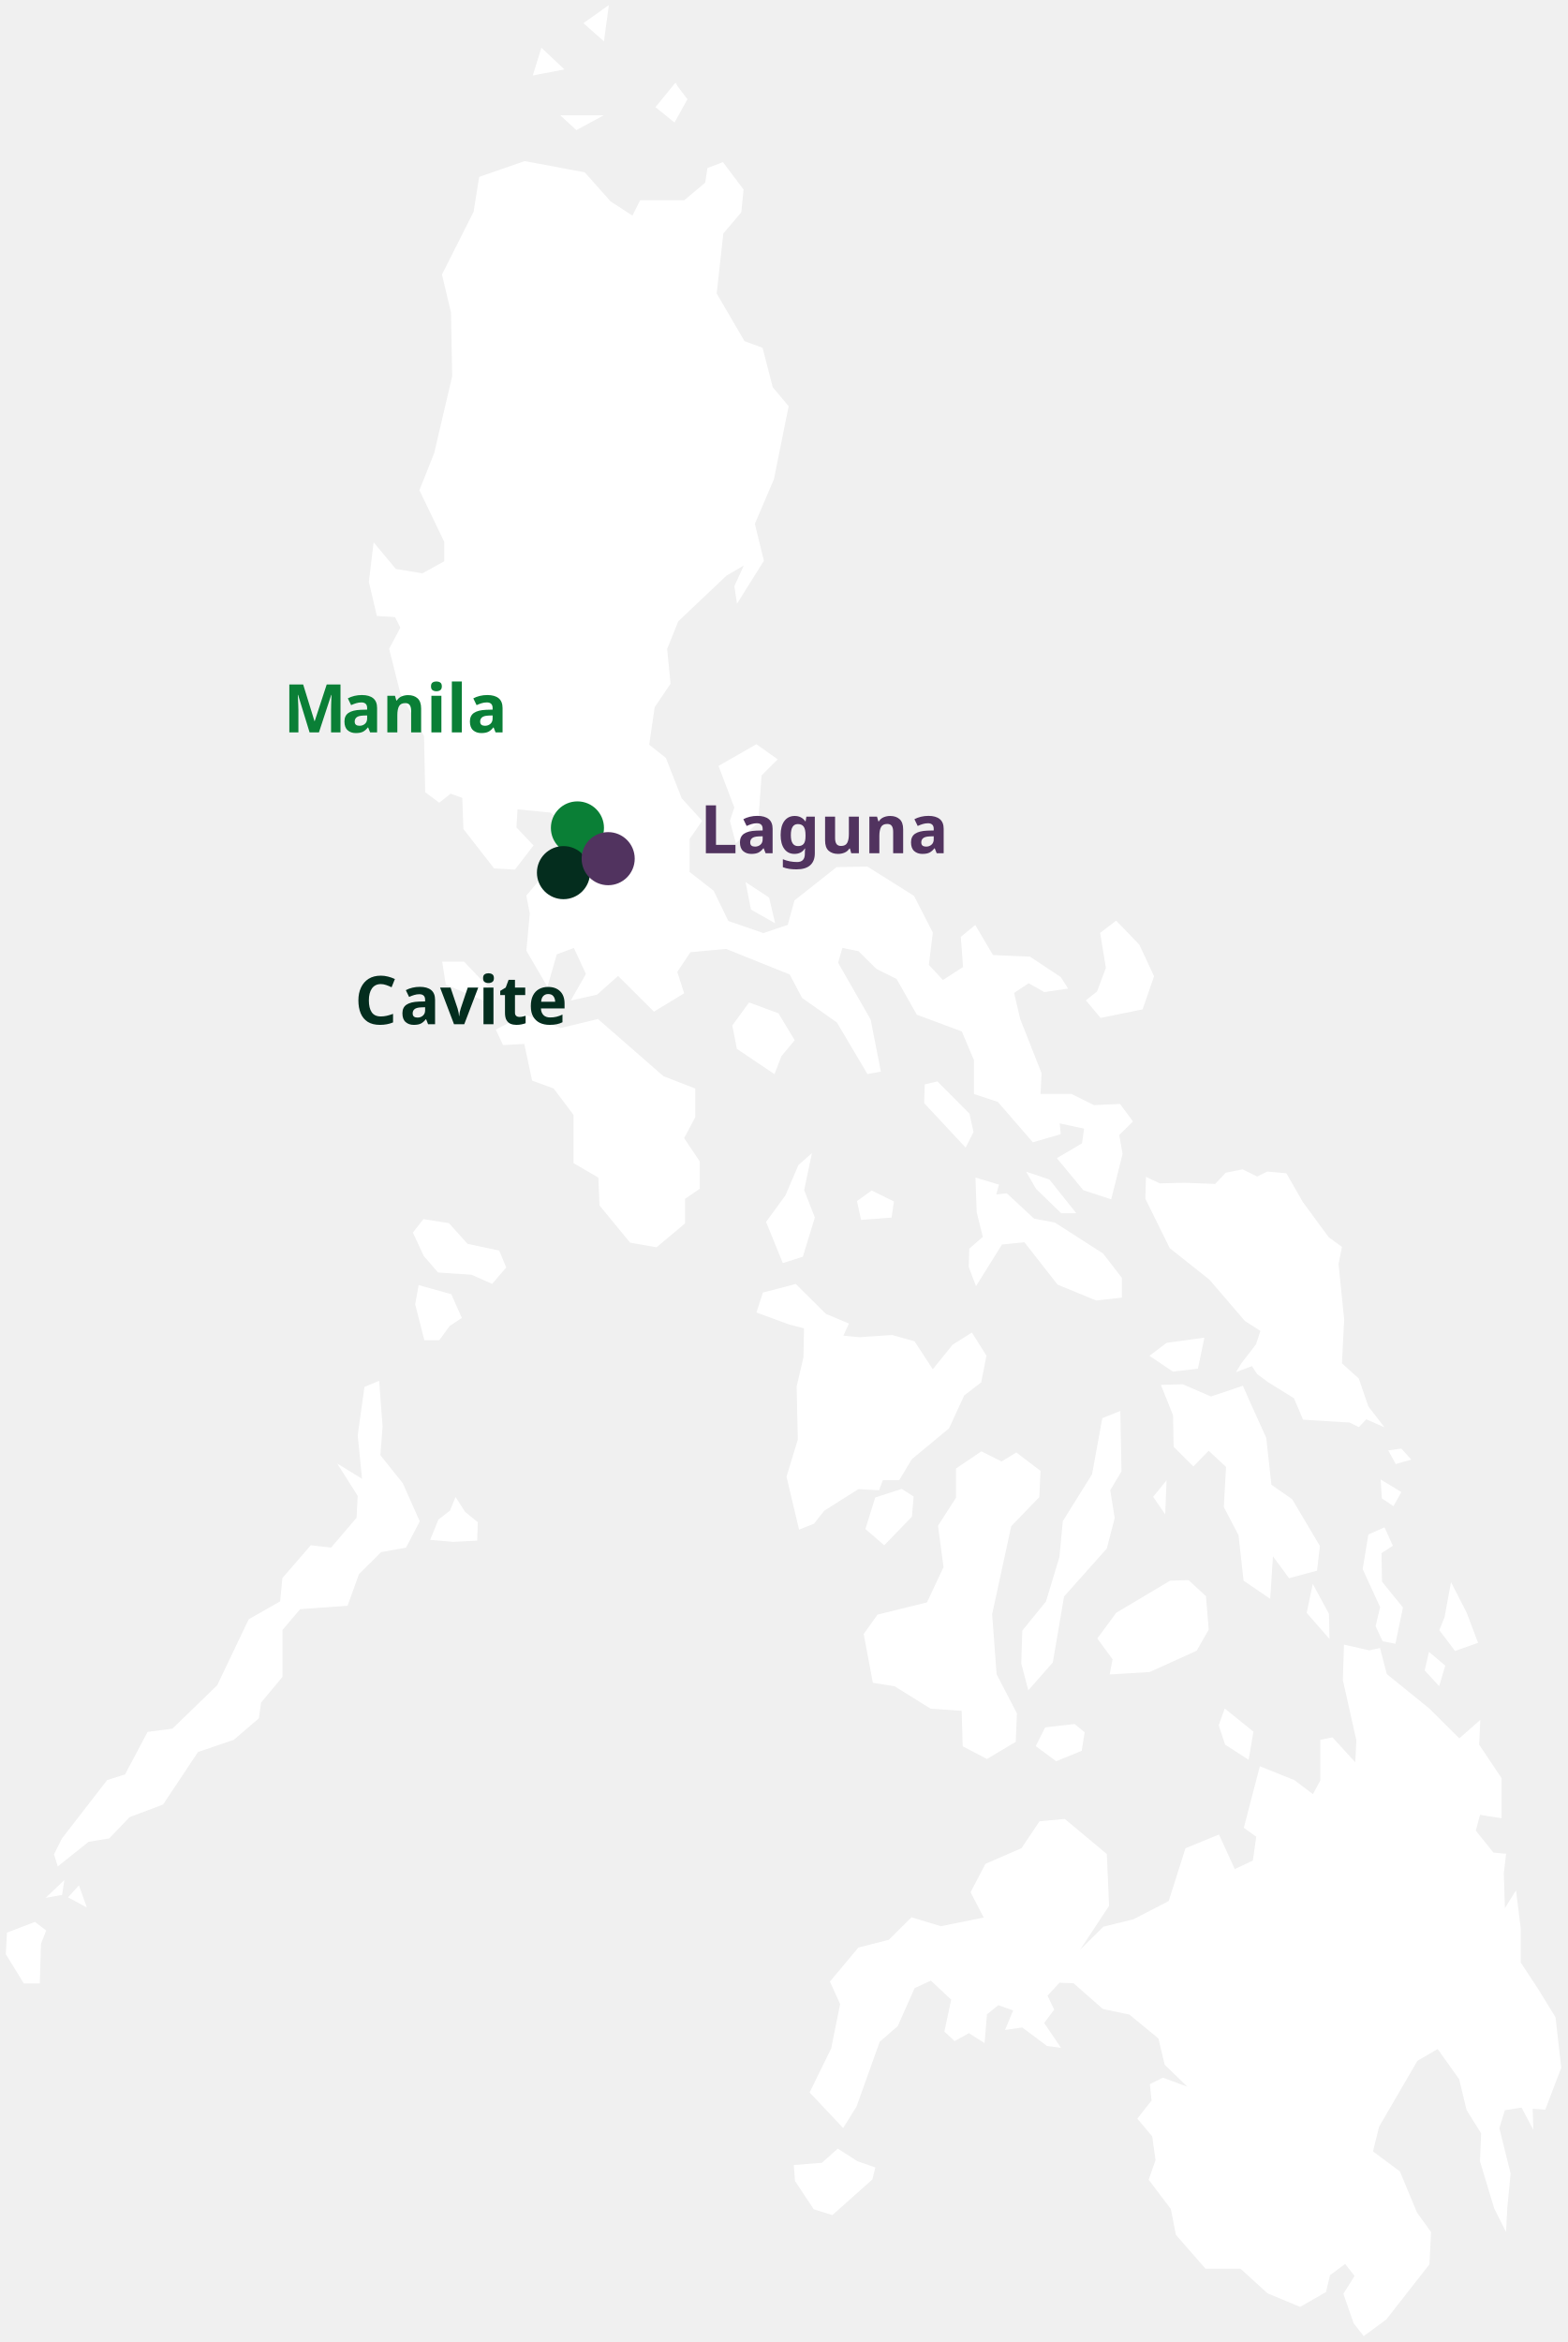
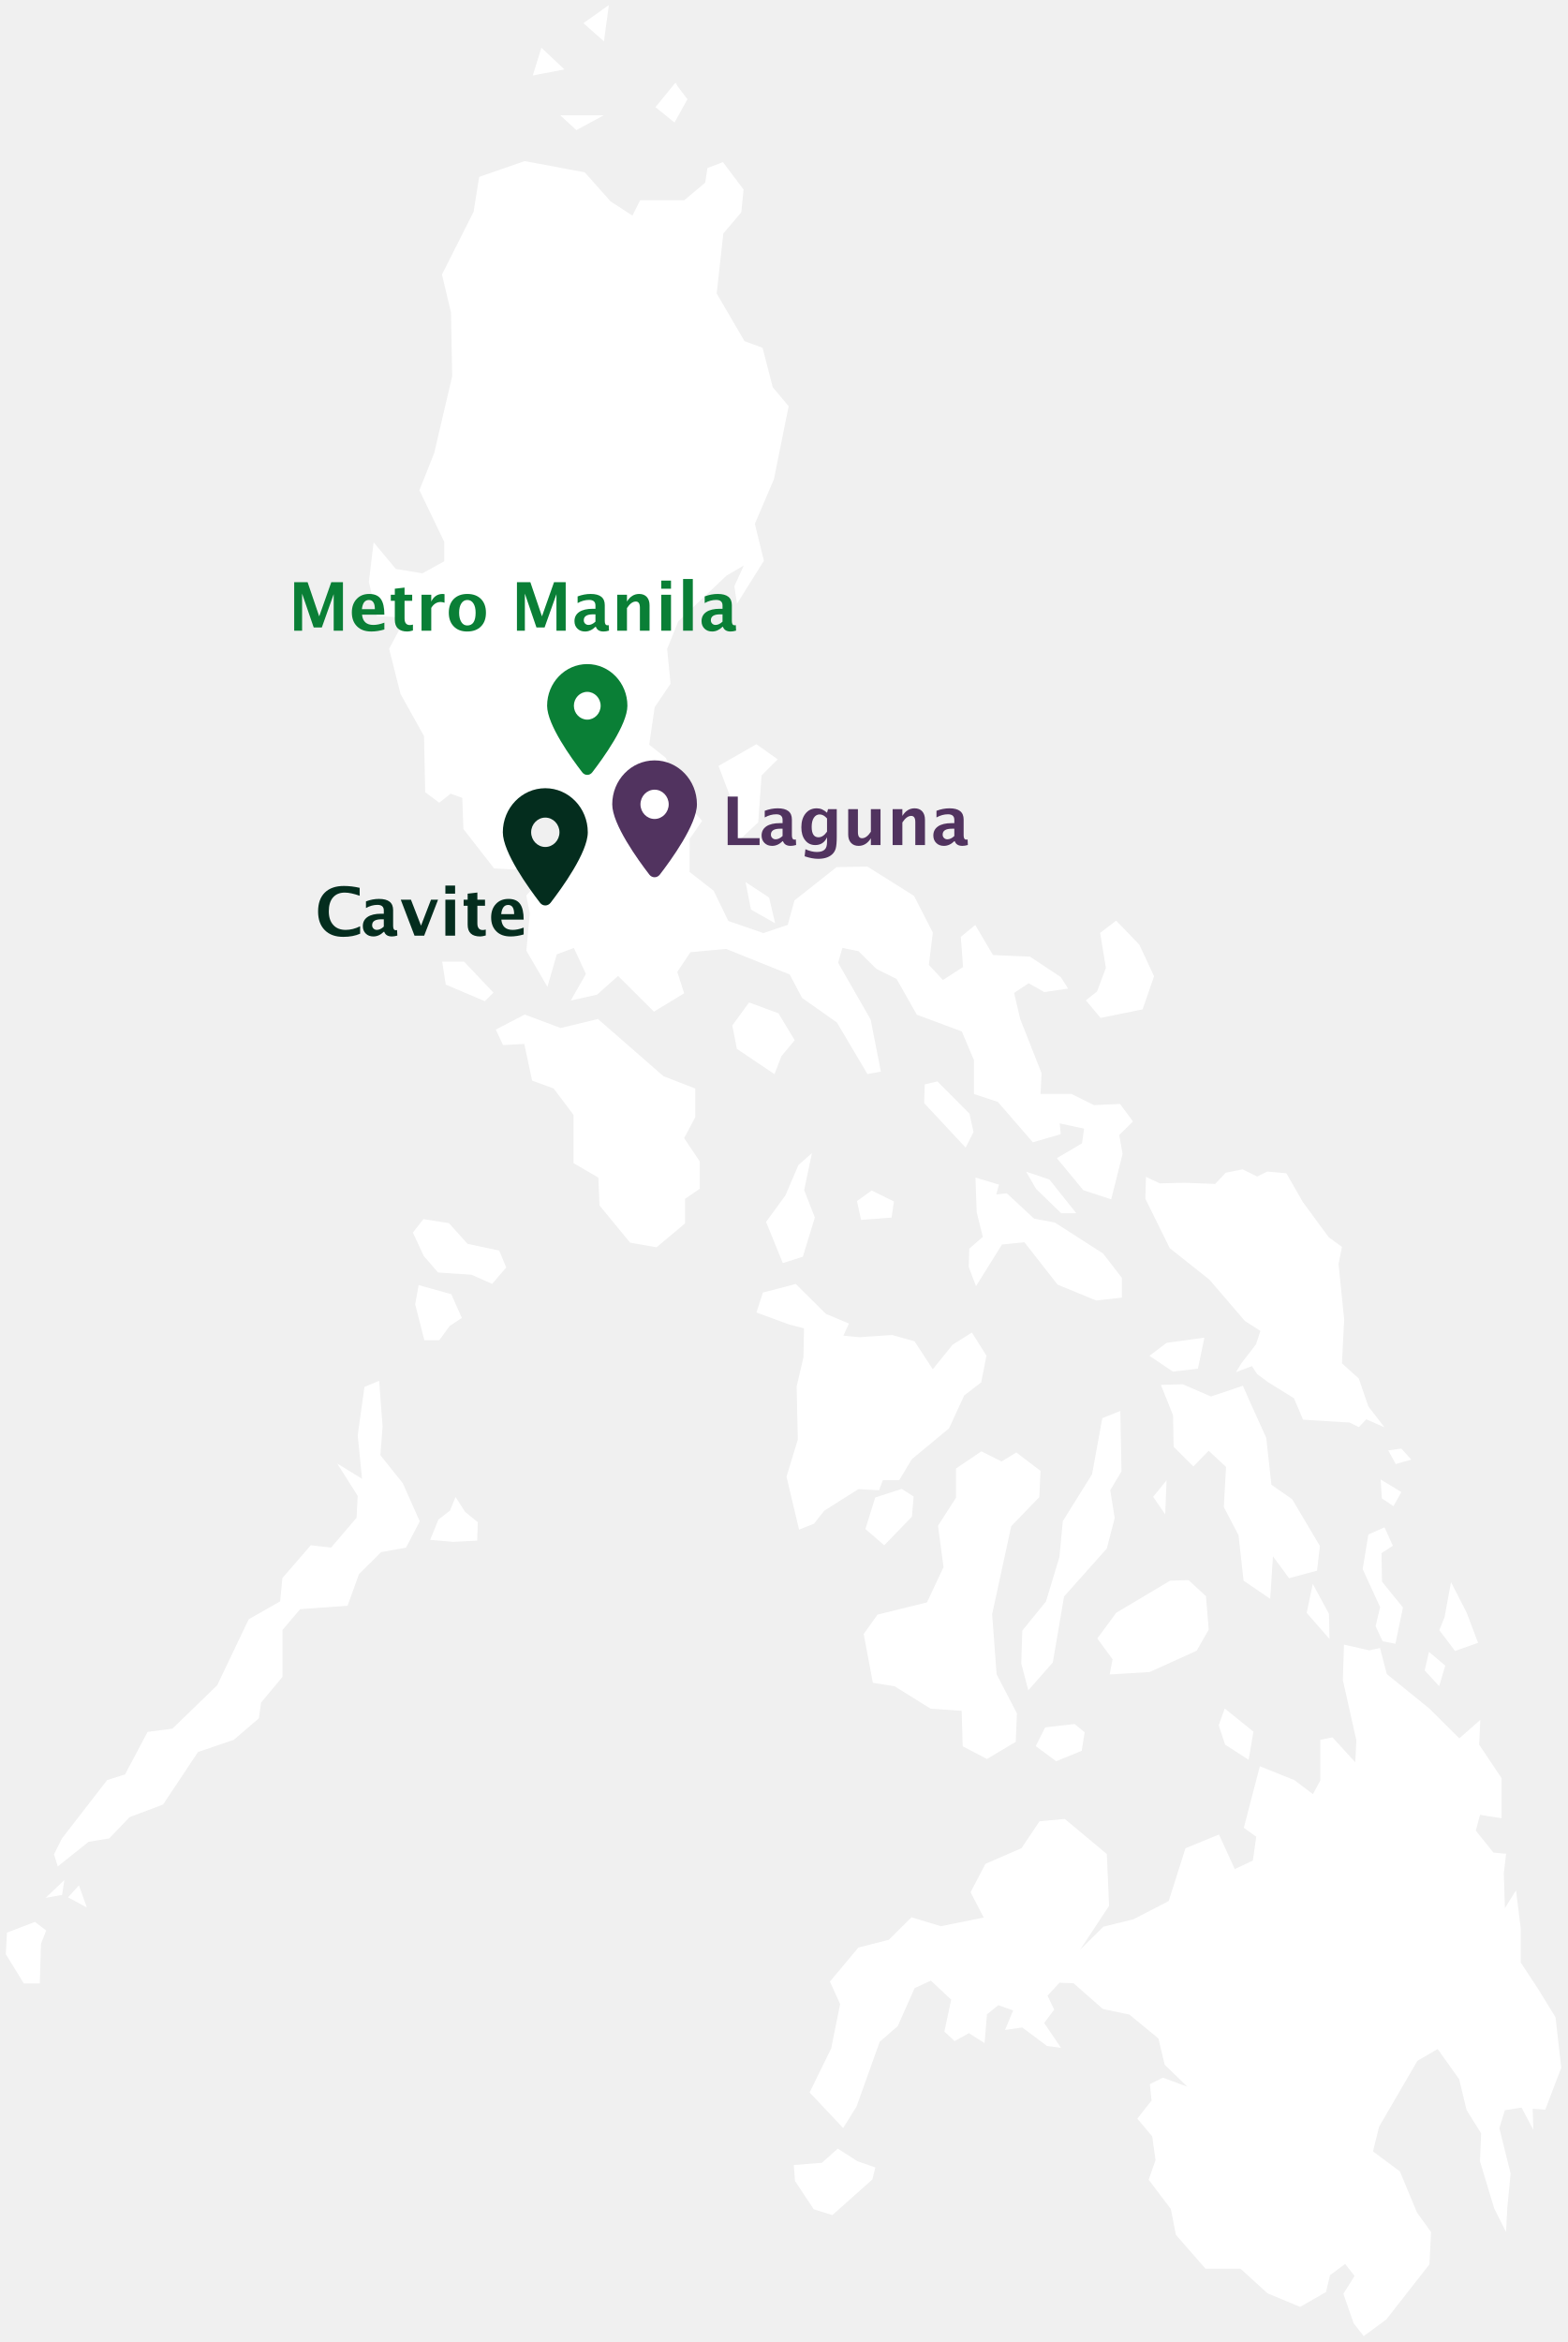
<svg xmlns="http://www.w3.org/2000/svg" width="100%" height="100%" viewBox="0 0 4674 6984" version="1.1" xml:space="preserve" style="fill-rule:evenodd;clip-rule:evenodd;stroke-miterlimit:10;">
  <g transform="matrix(15.3533,0,0,-15.2442,104.061,1249.58)">
    <path d="M0,-294.135L-5.3,-296.174L-5.526,-300.268L-2.074,-305.911L0.831,-305.911L1.057,-298.249L2.038,-295.72L0,-294.135ZM8.507,-287.078L6.639,-289.153L9.865,-290.908L8.507,-287.078ZM5.546,-286.152L2.471,-289.097L5.169,-288.607L5.546,-286.152ZM4.508,-282.925L10.375,-278.209L14.373,-277.548L18.316,-273.397L24.825,-270.924L31.596,-260.659L38.577,-258.261L43.387,-254.11L43.821,-251.034L47.97,-246.016L47.97,-236.843L51.461,-232.692L60.646,-232.031L62.834,-225.917L67.192,-221.54L72.002,-220.671L74.625,-215.633L71.343,-208.217L66.985,-202.744L67.418,-197.065L66.759,-188.327L64.136,-189.421L62.834,-198.82L63.704,-207.556L59.118,-204.708L62.834,-210.613L62.608,-214.992L57.59,-220.899L53.647,-220.445L48.196,-226.785L47.764,-231.37L41.633,-234.881L35.521,-247.77L26.786,-256.3L21.976,-256.941L17.599,-265.244L14.111,-266.357L5.376,-277.718L3.848,-280.775L4.508,-282.925ZM78.492,-215.369L80.737,-213.614L81.736,-211.142L83.491,-213.879L85.906,-215.859L85.792,-219.293L81.247,-219.521L76.964,-219.142L78.492,-215.369ZM74.644,-169.57L80.793,-171.305L82.775,-175.798L80.472,-177.344L78.492,-180.08L75.757,-180.08L74.003,-173.174L74.644,-169.57ZM78.379,-166.834L75.643,-163.645L73.569,-159.172L75.531,-156.644L80.36,-157.417L83.982,-161.456L90.111,-162.776L91.413,-165.947L88.792,-169.023L84.85,-167.268L78.379,-166.834ZM147.552,-341.671L147.778,-344.633L151.381,-350.106L154.891,-351.199L162.567,-344.312L163.114,-342.104L159.72,-340.915L155.984,-338.5L152.928,-341.236L147.552,-341.671ZM156.985,-334.104L150.645,-327.329L154.796,-318.8L156.55,-310.061L154.587,-305.683L160.04,-299.117L165.944,-297.607L170.321,-293.229L175.998,-294.966L184.507,-293.229L181.903,-288.191L184.733,-282.736L191.731,-279.679L195.219,-274.435L200.031,-273.981L208.104,-280.775L208.538,-290.813L202.256,-300.4L207.632,-295.041L213.423,-293.606L220.346,-290.002L223.611,-279.679L229.949,-277.057L233.024,-283.832L236.721,-282.077L237.381,-277.264L234.984,-275.528L238.04,-263.716L244.587,-266.357L248.303,-269.188L249.831,-266.357L249.831,-258.47L252.019,-258.035L256.603,-263.074L256.829,-258.47L254.208,-246.675L254.415,-239.902L259.224,-240.995L261.206,-240.561L262.506,-245.581L270.807,-252.356L276.692,-258.261L280.635,-254.771L280.428,-259.357L284.786,-265.905L284.786,-273.565L280.635,-272.906L279.768,-276.17L283.258,-280.549L285.653,-280.775L285.219,-284.473L285.445,-291.7L287.633,-288.191L288.5,-295.192L288.5,-301.967L291.784,-306.985L295.273,-312.686L296.368,-322.515L293.312,-330.593L290.822,-330.403L290.934,-334.121L288.86,-330.177L285.445,-330.724L284.351,-334.347L286.54,-343.217L285.898,-349.897L285.673,-354.162L283.596,-349.992L280.843,-340.801L281.069,-335.329L278.22,-330.724L276.787,-324.705L272.524,-318.686L268.467,-321.082L260.998,-334.009L259.79,-338.935L265.054,-342.879L268.356,-350.878L271.091,-354.71L270.77,-360.936L262.431,-371.674L258.15,-374.845L256.283,-372.447L254.32,-366.749L256.509,-363.24L254.546,-360.73L251.473,-363.031L250.698,-366.314L245.775,-369.164L239.512,-366.542L234.25,-361.711L227.459,-361.711L221.762,-355.143L220.781,-350.106L216.498,-344.407L217.82,-340.595L217.159,-335.876L214.31,-332.481L217.045,-328.969L216.724,-325.8L219.139,-324.593L224.403,-326.573L219.574,-321.856L218.366,-316.722L212.67,-312.005L207.52,-310.912L201.822,-305.872L198.975,-305.76L196.56,-308.402L197.862,-311.138L195.9,-313.76L199.069,-318.459L196.655,-318.139L191.843,-314.515L188.656,-314.968L190.203,-311.232L187.128,-310.137L184.827,-312.005L184.373,-317.478L181.432,-315.609L178.677,-317.157L176.809,-315.402L178.13,-309.155L174.074,-305.325L170.792,-306.854L167.51,-314.307L164,-317.364L159.492,-330.065L156.985,-334.104ZM275.145,-227.917L273.938,-234.485L272.958,-236.901L275.92,-240.845L280.183,-239.316L277.995,-233.504L275.145,-227.917ZM270.882,-241.391L270.109,-244.769L272.731,-247.619L273.826,-243.902L270.882,-241.391ZM264.187,-239.428L265.62,-232.522L261.564,-227.484L261.452,-221.786L263.638,-220.369L262.11,-216.972L259.149,-218.294L258.056,-224.955L261.452,-232.41L260.565,-236.126L261.885,-238.976L264.187,-239.428ZM265.28,-209.952L261.564,-207.67L261.772,-211.067L263.866,-212.482L265.28,-209.952ZM264.413,-204.273L267.148,-203.5L265.394,-201.537L263.092,-201.858L264.413,-204.273ZM234.588,-189.27L228.457,-191.347L222.969,-188.949L218.913,-189.063L221.214,-194.857L221.328,-200.99L225.044,-204.708L228.005,-201.651L231.515,-204.934L231.08,-212.802L233.93,-218.294L234.909,-227.164L239.852,-230.561L240.399,-222.124L243.681,-226.617L248.944,-225.181L249.491,-220.483L244.134,-211.388L240.078,-208.538L239.079,-199.347L235.684,-191.78L234.588,-189.27ZM239.738,-188.383L244.681,-191.46L246.435,-195.63L255.415,-196.178L257.169,-197.046L258.602,-195.517L261.772,-196.932L258.923,-193.214L257.055,-187.742L253.773,-184.779L254.208,-176.136L253.113,-165.305L253.773,-162.003L251.245,-160.154L246.209,-153.247L243.022,-147.661L239.417,-147.34L237.437,-148.322L234.588,-146.907L231.401,-147.549L229.327,-149.756L223.308,-149.529L218.478,-149.643L215.952,-148.436L215.838,-152.492L220.555,-162.117L228.231,-168.248L235.137,-176.345L238.21,-178.325L237.324,-181.062L234.476,-184.779L233.607,-186.213L236.456,-185.119L237.551,-186.762L239.738,-188.383ZM227.024,-179.854L225.817,-185.666L221.102,-186.213L216.724,-183.251L219.894,-180.835L227.024,-179.854ZM231.192,-252.45L236.57,-256.827L235.684,-262.073L231.307,-259.225L230.099,-255.507L231.192,-252.45ZM248.284,-228.238L251.245,-233.73L251.359,-238.315L247.19,-233.504L248.284,-228.238ZM220.555,-227.37L224.063,-227.258L227.364,-230.333L227.893,-236.787L225.591,-240.845L216.498,-244.995L208.934,-245.449L209.481,-242.599L206.539,-238.541L210.141,-233.618L220.555,-227.37ZM201.917,-255.413L203.784,-256.941L203.238,-260.433L198.409,-262.414L194.578,-259.563L196.334,-256.054L201.917,-255.413ZM186.693,-245.581L185.826,-233.786L189.542,-216.52L194.993,-210.839L195.219,-205.821L190.636,-202.31L187.788,-204.066L183.866,-202.084L179.054,-205.367L179.054,-211.048L175.565,-216.52L176.639,-224.597L173.377,-231.598L163.755,-233.994L161.134,-237.712L162.888,-247.109L167.039,-247.77L174.018,-252.147L180.149,-252.582L180.356,-259.563L184.939,-261.979L190.41,-258.696L190.636,-253.223L186.693,-245.581ZM193.033,-248.431L197.617,-243.185L199.803,-230.277L208.104,-220.899L209.631,-214.992L208.764,-209.519L210.953,-205.821L210.727,-194.234L207.462,-195.537L205.482,-206.462L199.803,-215.633L199.145,-222.634L196.521,-231.37L191.938,-237.051L191.731,-243.391L193.033,-248.431ZM219.686,-207.991L219.46,-213.896L217.385,-210.839L219.686,-207.991ZM168.377,-209.425L163.342,-211.067L161.474,-217.086L164.982,-220.143L170.245,-214.671L170.566,-210.839L168.377,-209.425ZM153.249,-213.463L151.269,-215.991L148.534,-217.086L146.136,-206.895L148.325,-199.668L148.099,-189.27L149.42,-183.572L149.532,-177.778L146.552,-177.006L140.326,-174.702L141.516,-170.984L147.778,-169.344L153.589,-175.156L157.964,-177.006L156.871,-179.421L160.172,-179.742L166.51,-179.307L170.792,-180.515L174.414,-186.101L178.356,-181.176L181.978,-178.872L184.713,-183.251L183.713,-188.383L180.431,-190.913L177.47,-197.367L170.245,-203.405L167.831,-207.444L164.642,-207.444L163.888,-209.425L159.946,-209.199L153.249,-213.463ZM182.845,-169.344L187.788,-161.361L192.278,-160.909L198.749,-169.23L206.199,-172.306L211.028,-171.759L211.028,-168.041L207.406,-163.325L198.088,-157.303L194.032,-156.53L188.77,-151.605L186.581,-151.831L187.128,-149.85L182.845,-148.548L183.071,-155.116L184.279,-160.04L181.638,-162.343L181.526,-165.833L182.845,-169.344ZM192.824,-147.454L194.578,-150.511L199.407,-155.228L202.03,-155.228L196.993,-148.869L192.824,-147.454ZM181.432,-135.943L175.281,-129.715L172.981,-130.262L172.867,-133.773L180.771,-142.302L182.204,-139.452L181.432,-135.943ZM162.567,-151.058L159.832,-153.039L160.587,-156.53L166.303,-156.096L166.735,-153.133L162.567,-151.058ZM148.42,-146.02L145.91,-151.926L142.177,-157.077L145.364,-164.965L149.08,-163.757L151.381,-156.21L149.306,-150.851L150.74,-143.943L148.42,-146.02ZM136.478,-123.13L143.61,-127.961L144.912,-124.563L147.438,-121.507L144.363,-116.355L138.781,-114.28L135.611,-118.656L136.478,-123.13ZM210.027,-98.295L207.066,-100.579L208.179,-107.373L206.425,-112.071L204.331,-113.733L207.066,-117.016L215.085,-115.373L217.271,-109.014L214.424,-102.881L210.027,-98.295ZM89.698,-119.487L91.017,-122.337L95.168,-122.109L96.696,-129.319L100.845,-130.847L104.768,-136.094L104.768,-145.491L109.58,-148.322L109.806,-153.794L115.692,-161.002L120.728,-161.889L126.179,-157.286L126.179,-152.472L129.028,-150.511L129.028,-145.265L125.972,-140.679L128.161,-136.527L128.161,-131.054L122.03,-128.658L109.352,-117.507L102.147,-119.261L95.168,-116.637L89.698,-119.487ZM79.265,-106.278L79.926,-110.542L87.376,-113.733L88.904,-112.204L83.321,-106.278L79.265,-106.278ZM132.951,-67.915L136.007,-75.99L135.14,-78.614L136.233,-82.765L140.384,-78.84L141.045,-69.65L144.101,-66.593L140.158,-63.762L132.951,-67.915ZM138.232,-90.842L139.213,-95.88L143.61,-98.39L142.515,-93.69L138.232,-90.842ZM127.046,-88.653L131.763,-92.371L134.61,-98.295L141.516,-100.693L146.345,-99.051L147.664,-94.239L155.777,-87.785L161.68,-87.671L170.678,-93.37L174.3,-100.484L173.527,-106.824L176.376,-109.901L180.431,-107.259L179.998,-101.352L182.639,-99.163L186.035,-104.975L193.259,-105.296L199.181,-109.24L200.503,-111.317L196.106,-111.976L193.05,-110.222L190.07,-112.204L191.296,-117.449L195.428,-127.997L195.219,-132.15L201.333,-132.15L205.708,-134.339L210.727,-134.111L213.141,-137.396L210.501,-140.018L211.16,-143.736L208.99,-152.472L203.728,-150.737L198.71,-144.623L203.52,-141.773L203.955,-138.716L198.936,-137.622L199.145,-139.812L193.9,-141.34L187.128,-133.47L182.544,-131.941L182.544,-125.394L180.149,-119.694L171.414,-116.43L167.471,-109.429L163.548,-107.466L160.04,-103.976L156.776,-103.315L155.889,-106.372L162.227,-117.507L164.19,-127.564L161.794,-127.997L155.889,-117.959L149.117,-113.147L146.722,-108.562L134.272,-103.522L127.274,-104.183L124.651,-108.127L125.972,-112.28L120.276,-115.769L113.295,-108.768L109.146,-112.486L104.336,-113.58L107.183,-108.562L104.768,-103.315L101.28,-104.618L99.524,-110.751L95.601,-103.976L96.261,-96.747L95.601,-93.257L98.883,-89.333L105.429,-80.803L100.185,-76.86L93.64,-76.216L93.412,-79.934L96.696,-83.426L93.186,-88.011L89.263,-87.785L83.358,-80.143L83.151,-74.029L80.737,-73.142L78.548,-74.896L75.945,-72.933L75.718,-62.008L71.135,-53.704L68.946,-44.968L71.135,-40.815L70.041,-38.626L66.532,-38.4L65.004,-31.853L65.89,-24.417L70.041,-29.438L75.286,-30.323L79.642,-27.907L79.642,-23.983L74.832,-13.925L77.681,-6.717L81.189,8.361L80.963,20.815L79.209,28.251L85.34,40.498L86.414,47.273L95.168,50.33L106.75,48.14L111.767,42.461L116.125,39.611L117.652,42.668L126.179,42.668L130.33,46.177L130.763,49.008L133.612,50.104L137.535,44.857L137.102,40.498L133.612,36.345L132.31,24.533L137.761,15.136L141.251,13.833L143.214,6.172L146.287,2.473L143.44,-11.735L139.723,-20.493L141.477,-27.701L136.461,-35.778L136.007,-32.721L137.989,-28.342L134.272,-30.531L124.877,-39.496L122.69,-44.968L123.349,-51.741L120.276,-56.328L119.2,-63.762L122.462,-66.367L125.537,-74.255L129.461,-78.614L127.065,-82.104L127.046,-88.653ZM124.444,65.615L120.728,61.029L124.218,58.198L126.613,62.558C126.613,62.558 124.218,65.615 124.444,65.615ZM111.334,80.71L106.75,77.427L110.447,74.144L111.334,80.71ZM98.45,72.409L102.599,68.465L96.903,67.369L98.45,72.409ZM102.373,59.292L110.013,59.292L105.203,56.67L102.373,59.292Z" style="fill:white;stroke:white;stroke-width:0.25px;" />
  </g>
-   <g transform="matrix(8.33333,0,0,8.33333,-9493.7,-21558.7)">
-     <text x="1266.12px" y="2953.56px" style="font-family:'LucidaGrande-Bold', 'Lucida Grande', sans-serif;font-weight:600;font-size:24px;fill:rgb(4,45,30);">C<tspan x="1282.25px 1295.38px 1308.64px 1315.47px 1324.23px " y="2953.56px 2953.56px 2953.56px 2953.56px 2953.56px ">avite</tspan>
-     </text>
+   <g transform="matrix(8.33333,0,0,8.33333,-9611.33,-21822.8)">
+     <g>
+       <g transform="matrix(1,0,0,1,1266.12,2953.56)">
+         <g transform="matrix(24,0,0,24,0,0)">
+           <path d="M0.672,-0.029C0.602,0.002 0.518,0.018 0.421,0.018C0.303,0.018 0.211,-0.015 0.145,-0.082C0.078,-0.149 0.045,-0.242 0.045,-0.361C0.045,-0.483 0.079,-0.577 0.145,-0.642C0.212,-0.708 0.307,-0.741 0.43,-0.741C0.509,-0.741 0.587,-0.731 0.665,-0.713L0.665,-0.595C0.577,-0.626 0.503,-0.642 0.443,-0.642C0.367,-0.642 0.308,-0.617 0.267,-0.569C0.226,-0.521 0.205,-0.452 0.205,-0.363C0.205,-0.276 0.227,-0.208 0.272,-0.159C0.316,-0.11 0.378,-0.086 0.457,-0.086C0.528,-0.086 0.6,-0.104 0.672,-0.14L0.672,-0.029Z" style="fill:rgb(4,45,30);fill-rule:nonzero;" />
+         </g>
+       </g>
+       <g transform="matrix(1,0,0,1,1282.25,2953.56)">
+         <g transform="matrix(24,0,0,24,0,0)">
+           <path d="M0.353,-0.058C0.305,-0.011 0.253,0.012 0.198,0.012C0.151,0.012 0.113,-0.002 0.084,-0.031C0.055,-0.059 0.04,-0.097 0.04,-0.142C0.04,-0.201 0.064,-0.247 0.111,-0.279C0.158,-0.311 0.226,-0.327 0.314,-0.327L0.353,-0.327L0.353,-0.376C0.353,-0.432 0.321,-0.459 0.258,-0.459C0.201,-0.459 0.145,-0.444 0.087,-0.412L0.087,-0.511C0.152,-0.536 0.217,-0.548 0.281,-0.548C0.422,-0.548 0.492,-0.493 0.492,-0.381L0.492,-0.144C0.492,-0.102 0.505,-0.081 0.532,-0.081C0.537,-0.081 0.543,-0.081 0.551,-0.083L0.555,-0.001C0.524,0.008 0.497,0.012 0.474,0.012C0.414,0.012 0.376,-0.011 0.359,-0.058L0.353,-0.058ZM0.353,-0.135L0.353,-0.244L0.319,-0.244C0.225,-0.244 0.179,-0.215 0.179,-0.156C0.179,-0.136 0.185,-0.12 0.199,-0.106C0.212,-0.093 0.229,-0.086 0.249,-0.086C0.283,-0.086 0.318,-0.102 0.353,-0.135Z" style="fill:rgb(4,45,30);fill-rule:nonzero;" />
+         </g>
+         <g transform="matrix(24,0,0,24,14.1094,0)">
+           <path d="M0.223,-0L0.018,-0.536L0.17,-0.536L0.32,-0.149L0.469,-0.536L0.574,-0.536L0.367,-0L0.223,-0Z" style="fill:rgb(4,45,30);fill-rule:nonzero;" />
+         </g>
+         <g transform="matrix(24,0,0,24,28.3477,0)">
+           <path d="M0.09,-0L0.09,-0.536L0.235,-0.536L0.235,-0L0.09,-0ZM0.09,-0.626L0.09,-0.747L0.235,-0.747L0.235,-0.626L0.09,-0.626Z" style="fill:rgb(4,45,30);fill-rule:nonzero;" />
+         </g>
+         <g transform="matrix(24,0,0,24,36.1523,0)">
+           <path d="M0.367,-0.003C0.332,0.007 0.305,0.012 0.285,0.012C0.16,0.012 0.097,-0.046 0.097,-0.164L0.097,-0.446L0.037,-0.446L0.037,-0.536L0.097,-0.536L0.097,-0.626L0.242,-0.643L0.242,-0.536L0.356,-0.536L0.356,-0.446L0.242,-0.446L0.242,-0.183C0.242,-0.117 0.269,-0.084 0.322,-0.084C0.335,-0.084 0.349,-0.086 0.367,-0.091L0.367,-0.003Z" style="fill:rgb(4,45,30);fill-rule:nonzero;" />
+         </g>
+         <g transform="matrix(24,0,0,24,45.8789,0)">
+           <path d="M0.527,-0.018C0.458,0.002 0.393,0.012 0.332,0.012C0.242,0.012 0.171,-0.013 0.12,-0.064C0.068,-0.115 0.042,-0.184 0.042,-0.272C0.042,-0.355 0.066,-0.422 0.113,-0.472C0.16,-0.523 0.223,-0.548 0.301,-0.548C0.379,-0.548 0.437,-0.524 0.473,-0.474C0.509,-0.425 0.527,-0.346 0.527,-0.239L0.194,-0.239C0.204,-0.137 0.26,-0.086 0.363,-0.086C0.411,-0.086 0.466,-0.097 0.527,-0.12L0.527,-0.018ZM0.192,-0.321L0.385,-0.321C0.385,-0.412 0.355,-0.458 0.296,-0.458C0.236,-0.458 0.202,-0.412 0.192,-0.321Z" style="fill:rgb(4,45,30);fill-rule:nonzero;" />
+         </g>
+       </g>
+     </g>
  </g>
-   <g transform="matrix(8.33333,0,0,8.33333,-9556.28,-21937.2)">
-     <text x="1248.15px" y="2894.56px" style="font-family:'LucidaGrande-Bold', 'Lucida Grande', sans-serif;font-weight:600;font-size:24px;fill:rgb(10,127,54);">M<tspan x="1269.01px 1282.2px 1297.04px 1303.91px 1310.79px " y="2894.56px 2894.56px 2894.56px 2894.56px 2894.56px ">anila</tspan>
-     </text>
+   <g transform="matrix(8.33333,0,0,8.33333,859.416,1880.79)">
+     <g transform="matrix(24,0,0,24,0,0)">
+       <path d="M0.09,-0L0.09,-0.723L0.29,-0.723L0.463,-0.214L0.643,-0.723L0.817,-0.723L0.817,-0L0.679,-0L0.679,-0.545L0.502,-0.048L0.381,-0.048L0.208,-0.553L0.208,-0L0.09,-0Z" style="fill:rgb(10,127,54);fill-rule:nonzero;" />
+     </g>
+     <g transform="matrix(24,0,0,24,21.7852,0)">
+       <path d="M0.527,-0.018C0.458,0.002 0.393,0.012 0.332,0.012C0.242,0.012 0.171,-0.013 0.12,-0.064C0.068,-0.115 0.042,-0.184 0.042,-0.272C0.042,-0.355 0.066,-0.422 0.113,-0.472C0.16,-0.523 0.223,-0.548 0.301,-0.548C0.379,-0.548 0.437,-0.524 0.473,-0.474C0.509,-0.425 0.527,-0.346 0.527,-0.239L0.194,-0.239C0.204,-0.137 0.26,-0.086 0.363,-0.086C0.411,-0.086 0.466,-0.097 0.527,-0.12L0.527,-0.018ZM0.192,-0.321L0.385,-0.321C0.385,-0.412 0.355,-0.458 0.296,-0.458C0.236,-0.458 0.202,-0.412 0.192,-0.321Z" style="fill:rgb(10,127,54);fill-rule:nonzero;" />
+     </g>
+     <g transform="matrix(24,0,0,24,35.8477,0)">
+       <path d="M0.367,-0.003C0.332,0.007 0.305,0.012 0.285,0.012C0.16,0.012 0.097,-0.046 0.097,-0.164L0.097,-0.446L0.037,-0.446L0.037,-0.536L0.097,-0.536L0.097,-0.626L0.242,-0.643L0.242,-0.536L0.356,-0.536L0.356,-0.446L0.242,-0.446L0.242,-0.183C0.242,-0.117 0.269,-0.084 0.322,-0.084C0.335,-0.084 0.349,-0.086 0.367,-0.091L0.367,-0.003Z" style="fill:rgb(10,127,54);fill-rule:nonzero;" />
+     </g>
+     <g transform="matrix(24,0,0,24,45.5742,0)">
+       <path d="M0.09,-0L0.09,-0.536L0.235,-0.536L0.235,-0.435C0.272,-0.511 0.329,-0.548 0.406,-0.548C0.415,-0.548 0.424,-0.547 0.433,-0.545L0.433,-0.417C0.412,-0.424 0.393,-0.428 0.375,-0.428C0.318,-0.428 0.271,-0.399 0.235,-0.34L0.235,-0L0.09,-0Z" style="fill:rgb(10,127,54);fill-rule:nonzero;" />
+     </g>
+     <g transform="matrix(24,0,0,24,56.4844,0)">
+       <path d="M0.315,0.012C0.232,0.012 0.165,-0.013 0.116,-0.064C0.067,-0.114 0.042,-0.182 0.042,-0.268C0.042,-0.355 0.067,-0.423 0.116,-0.473C0.166,-0.523 0.234,-0.548 0.319,-0.548C0.404,-0.548 0.472,-0.523 0.522,-0.473C0.571,-0.423 0.596,-0.355 0.596,-0.269C0.596,-0.181 0.571,-0.112 0.521,-0.063C0.472,-0.013 0.403,0.012 0.315,0.012ZM0.318,-0.078C0.401,-0.078 0.442,-0.142 0.442,-0.269C0.442,-0.327 0.431,-0.373 0.409,-0.407C0.387,-0.441 0.357,-0.458 0.319,-0.458C0.281,-0.458 0.251,-0.441 0.229,-0.407C0.207,-0.373 0.196,-0.327 0.196,-0.268C0.196,-0.21 0.207,-0.164 0.229,-0.129C0.25,-0.095 0.28,-0.078 0.318,-0.078Z" style="fill:rgb(10,127,54);fill-rule:nonzero;" />
+     </g>
+     <g transform="matrix(24,0,0,24,79.7227,0)">
+       <path d="M0.09,-0L0.09,-0.723L0.29,-0.723L0.463,-0.214L0.643,-0.723L0.817,-0.723L0.817,-0L0.679,-0L0.679,-0.545L0.502,-0.048L0.381,-0.048L0.208,-0.553L0.208,-0L0.09,-0Z" style="fill:rgb(10,127,54);fill-rule:nonzero;" />
+     </g>
+     <g transform="matrix(24,0,0,24,101.508,0)">
+       <path d="M0.353,-0.058C0.305,-0.011 0.253,0.012 0.198,0.012C0.151,0.012 0.113,-0.002 0.084,-0.031C0.055,-0.059 0.04,-0.097 0.04,-0.142C0.04,-0.201 0.064,-0.247 0.111,-0.279C0.158,-0.311 0.226,-0.327 0.314,-0.327L0.353,-0.327L0.353,-0.376C0.353,-0.432 0.321,-0.459 0.258,-0.459C0.201,-0.459 0.145,-0.444 0.087,-0.412L0.087,-0.511C0.152,-0.536 0.217,-0.548 0.281,-0.548C0.422,-0.548 0.492,-0.493 0.492,-0.381L0.492,-0.144C0.492,-0.102 0.505,-0.081 0.532,-0.081C0.537,-0.081 0.543,-0.081 0.551,-0.083L0.555,-0.001C0.524,0.008 0.497,0.012 0.474,0.012C0.414,0.012 0.376,-0.011 0.359,-0.058L0.353,-0.058ZM0.353,-0.135L0.353,-0.244L0.319,-0.244C0.225,-0.244 0.179,-0.215 0.179,-0.156C0.179,-0.136 0.185,-0.12 0.199,-0.106C0.212,-0.093 0.229,-0.086 0.249,-0.086C0.283,-0.086 0.318,-0.102 0.353,-0.135Z" style="fill:rgb(10,127,54);fill-rule:nonzero;" />
+     </g>
+     <g transform="matrix(24,0,0,24,115.617,0)">
+       <path d="M0.09,-0L0.09,-0.536L0.235,-0.536L0.235,-0.435C0.282,-0.511 0.343,-0.548 0.417,-0.548C0.465,-0.548 0.503,-0.533 0.531,-0.503C0.558,-0.473 0.572,-0.431 0.572,-0.379L0.572,-0L0.428,-0L0.428,-0.343C0.428,-0.404 0.408,-0.435 0.367,-0.435C0.321,-0.435 0.277,-0.402 0.235,-0.337L0.235,-0L0.09,-0Z" style="fill:rgb(10,127,54);fill-rule:nonzero;" />
+     </g>
+     <g transform="matrix(24,0,0,24,131.379,0)">
+       <path d="M0.09,-0L0.09,-0.536L0.235,-0.536L0.235,-0L0.09,-0ZM0.09,-0.626L0.09,-0.747L0.235,-0.747L0.235,-0.626L0.09,-0.626Z" style="fill:rgb(10,127,54);fill-rule:nonzero;" />
+     </g>
+     <g transform="matrix(24,0,0,24,139.184,0)">
+       <rect x="0.09" y="-0.771" width="0.145" height="0.771" style="fill:rgb(10,127,54);fill-rule:nonzero;" />
+     </g>
+     <g transform="matrix(24,0,0,24,146.988,0)">
+       <path d="M0.353,-0.058C0.305,-0.011 0.253,0.012 0.198,0.012C0.151,0.012 0.113,-0.002 0.084,-0.031C0.055,-0.059 0.04,-0.097 0.04,-0.142C0.04,-0.201 0.064,-0.247 0.111,-0.279C0.158,-0.311 0.226,-0.327 0.314,-0.327L0.353,-0.327L0.353,-0.376C0.353,-0.432 0.321,-0.459 0.258,-0.459C0.201,-0.459 0.145,-0.444 0.087,-0.412L0.087,-0.511C0.152,-0.536 0.217,-0.548 0.281,-0.548C0.422,-0.548 0.492,-0.493 0.492,-0.381L0.492,-0.144C0.492,-0.102 0.505,-0.081 0.532,-0.081C0.537,-0.081 0.543,-0.081 0.551,-0.083L0.555,-0.001C0.524,0.008 0.497,0.012 0.474,0.012C0.414,0.012 0.376,-0.011 0.359,-0.058L0.353,-0.058ZM0.353,-0.135L0.353,-0.244L0.319,-0.244C0.225,-0.244 0.179,-0.215 0.179,-0.156C0.179,-0.136 0.185,-0.12 0.199,-0.106C0.212,-0.093 0.229,-0.086 0.249,-0.086C0.283,-0.086 0.318,-0.102 0.353,-0.135Z" style="fill:rgb(10,127,54);fill-rule:nonzero;" />
+     </g>
  </g>
-   <g transform="matrix(8.33333,0,0,8.33333,-9481.99,-21735.2)">
-     <text x="1388.31px" y="2913.56px" style="font-family:'LucidaGrande-Bold', 'Lucida Grande', sans-serif;font-weight:600;font-size:24px;fill:rgb(81,51,95);">L<tspan x="1401.65px 1415.14px 1430.35px 1445.5px 1460.64px " y="2913.56px 2913.56px 2913.56px 2913.56px 2913.56px ">aguna</tspan>
-     </text>
+   <g transform="matrix(8.33333,0,0,8.33333,-9417.01,-21759.6)">
+     <g>
+       <g transform="matrix(1,0,0,1,1388.31,2913.56)">
+         <g transform="matrix(24,0,0,24,0,0)">
+           <path d="M0.09,-0L0.09,-0.723L0.241,-0.723L0.241,-0.103L0.566,-0.103L0.566,-0L0.09,-0Z" style="fill:rgb(81,51,95);fill-rule:nonzero;" />
+         </g>
+       </g>
+       <g transform="matrix(1,0,0,1,1401.65,2913.56)">
+         <g transform="matrix(24,0,0,24,0,0)">
+           <path d="M0.353,-0.058C0.305,-0.011 0.253,0.012 0.198,0.012C0.151,0.012 0.113,-0.002 0.084,-0.031C0.055,-0.059 0.04,-0.097 0.04,-0.142C0.04,-0.201 0.064,-0.247 0.111,-0.279C0.158,-0.311 0.226,-0.327 0.314,-0.327L0.353,-0.327L0.353,-0.376C0.353,-0.432 0.321,-0.459 0.258,-0.459C0.201,-0.459 0.145,-0.444 0.087,-0.412L0.087,-0.511C0.152,-0.536 0.217,-0.548 0.281,-0.548C0.422,-0.548 0.492,-0.493 0.492,-0.381L0.492,-0.144C0.492,-0.102 0.505,-0.081 0.532,-0.081C0.537,-0.081 0.543,-0.081 0.551,-0.083L0.555,-0.001C0.524,0.008 0.497,0.012 0.474,0.012C0.414,0.012 0.376,-0.011 0.359,-0.058L0.353,-0.058ZM0.353,-0.135L0.353,-0.244L0.319,-0.244C0.225,-0.244 0.179,-0.215 0.179,-0.156C0.179,-0.136 0.185,-0.12 0.199,-0.106C0.212,-0.093 0.229,-0.086 0.249,-0.086C0.283,-0.086 0.318,-0.102 0.353,-0.135Z" style="fill:rgb(81,51,95);fill-rule:nonzero;" />
+         </g>
+         <g transform="matrix(24,0,0,24,14.1094,0)">
+           <path d="M0.094,0.167L0.106,0.062C0.166,0.089 0.222,0.103 0.276,0.103C0.33,0.103 0.368,0.091 0.392,0.068C0.416,0.046 0.428,0.009 0.428,-0.042L0.428,-0.116C0.393,-0.039 0.334,-0 0.253,-0C0.19,-0 0.139,-0.024 0.102,-0.072C0.064,-0.119 0.045,-0.184 0.045,-0.265C0.045,-0.351 0.066,-0.419 0.108,-0.471C0.15,-0.523 0.206,-0.548 0.276,-0.548C0.331,-0.548 0.381,-0.526 0.428,-0.482L0.443,-0.536L0.573,-0.536L0.573,-0.127C0.573,-0.045 0.568,0.014 0.558,0.05C0.548,0.086 0.529,0.117 0.5,0.142C0.452,0.184 0.384,0.205 0.296,0.205C0.234,0.205 0.167,0.192 0.094,0.167ZM0.428,-0.2L0.428,-0.397C0.393,-0.437 0.356,-0.457 0.318,-0.457C0.282,-0.457 0.253,-0.44 0.231,-0.407C0.21,-0.374 0.199,-0.329 0.199,-0.273C0.199,-0.168 0.233,-0.116 0.3,-0.116C0.347,-0.116 0.389,-0.144 0.428,-0.2Z" style="fill:rgb(81,51,95);fill-rule:nonzero;" />
+         </g>
+         <g transform="matrix(24,0,0,24,29.9414,0)">
+           <path d="M0.422,-0L0.422,-0.101C0.375,-0.026 0.314,0.012 0.239,0.012C0.191,0.012 0.154,-0.003 0.126,-0.033C0.098,-0.063 0.084,-0.105 0.084,-0.157L0.084,-0.536L0.229,-0.536L0.229,-0.193C0.229,-0.132 0.249,-0.102 0.29,-0.102C0.336,-0.102 0.38,-0.134 0.422,-0.199L0.422,-0.536L0.566,-0.536L0.566,-0L0.422,-0Z" style="fill:rgb(81,51,95);fill-rule:nonzero;" />
+         </g>
+         <g transform="matrix(24,0,0,24,45.7031,0)">
+           <path d="M0.09,-0L0.09,-0.536L0.235,-0.536L0.235,-0.435C0.282,-0.511 0.343,-0.548 0.417,-0.548C0.465,-0.548 0.503,-0.533 0.531,-0.503C0.558,-0.473 0.572,-0.431 0.572,-0.379L0.572,-0L0.428,-0L0.428,-0.343C0.428,-0.404 0.408,-0.435 0.367,-0.435C0.321,-0.435 0.277,-0.402 0.235,-0.337L0.235,-0L0.09,-0Z" style="fill:rgb(81,51,95);fill-rule:nonzero;" />
+         </g>
+         <g transform="matrix(24,0,0,24,61.4648,0)">
+           <path d="M0.353,-0.058C0.305,-0.011 0.253,0.012 0.198,0.012C0.151,0.012 0.113,-0.002 0.084,-0.031C0.055,-0.059 0.04,-0.097 0.04,-0.142C0.04,-0.201 0.064,-0.247 0.111,-0.279C0.158,-0.311 0.226,-0.327 0.314,-0.327L0.353,-0.327L0.353,-0.376C0.353,-0.432 0.321,-0.459 0.258,-0.459C0.201,-0.459 0.145,-0.444 0.087,-0.412L0.087,-0.511C0.152,-0.536 0.217,-0.548 0.281,-0.548C0.422,-0.548 0.492,-0.493 0.492,-0.381L0.492,-0.144C0.492,-0.102 0.505,-0.081 0.532,-0.081C0.537,-0.081 0.543,-0.081 0.551,-0.083L0.555,-0.001C0.524,0.008 0.497,0.012 0.474,0.012C0.414,0.012 0.376,-0.011 0.359,-0.058L0.353,-0.058ZM0.353,-0.135L0.353,-0.244L0.319,-0.244C0.225,-0.244 0.179,-0.215 0.179,-0.156C0.179,-0.136 0.185,-0.12 0.199,-0.106C0.212,-0.093 0.229,-0.086 0.249,-0.086C0.283,-0.086 0.318,-0.102 0.353,-0.135Z" style="fill:rgb(81,51,95);fill-rule:nonzero;" />
+         </g>
+       </g>
+     </g>
  </g>
  <g transform="matrix(8.33333,0,0,8.33333,1722.17,2389.77)">
-     <path d="M0,19C5.247,19 9.5,14.747 9.5,9.5C9.5,4.253 5.247,0 0,0C-5.247,0 -9.5,4.253 -9.5,9.5C-9.5,14.747 -5.247,19 0,19" style="fill:rgb(10,127,54);fill-rule:nonzero;" />
-   </g>
-   <g transform="matrix(8.33333,0,0,8.33333,1680.51,2523.11)">
-     <path d="M0,19C5.247,19 9.5,14.747 9.5,9.5C9.5,4.253 5.247,0 0,0C-5.247,0 -9.5,4.253 -9.5,9.5C-9.5,14.747 -5.247,19 0,19" style="fill:rgb(4,45,30);fill-rule:nonzero;" />
-   </g>
-   <g transform="matrix(8.33333,0,0,8.33333,1813.84,2481.44)">
-     <path d="M0,19C5.247,19 9.5,14.747 9.5,9.5C9.5,4.253 5.247,0 0,0C-5.247,0 -9.5,4.253 -9.5,9.5C-9.5,14.747 -5.247,19 0,19" style="fill:rgb(81,51,95);fill-rule:nonzero;" />
+     <g transform="matrix(3.19301,0,0,3.31263,-609.543,-49.1289)">
+       <path d="M192.555,11.7C193.758,10.195 196.5,6.548 196.5,4.5C196.5,2.016 194.484,0 192,0C189.516,0 187.5,2.016 187.5,4.5C187.5,6.548 190.242,10.195 191.445,11.7C191.733,12.059 192.267,12.059 192.555,11.7ZM192,3C192.823,3 193.5,3.677 193.5,4.5C193.5,5.323 192.823,6 192,6C191.177,6 190.5,5.323 190.5,4.5C190.5,3.677 191.177,3 192,3Z" style="fill:rgb(10,127,54);fill-rule:nonzero;" />
+     </g>
+     <g transform="matrix(3.36799,0,0,3.49416,-619.043,-14.67)">
+       <path d="M192.555,11.7C193.758,10.195 196.5,6.548 196.5,4.5C196.5,2.016 194.484,0 192,0C189.516,0 187.5,2.016 187.5,4.5C187.5,6.548 190.242,10.195 191.445,11.7C191.733,12.059 192.267,12.059 192.555,11.7ZM192,3C192.823,3 193.5,3.677 193.5,4.5C193.5,5.323 192.823,6 192,6C191.177,6 190.5,5.323 190.5,4.5C190.5,3.677 191.177,3 192,3Z" style="fill:rgb(81,51,95);fill-rule:nonzero;" />
+     </g>
+     <g transform="matrix(3.37859,0,0,3.50516,-660.188,-4.71276)">
+       <path d="M192.555,11.7C193.758,10.195 196.5,6.548 196.5,4.5C196.5,2.016 194.484,0 192,0C189.516,0 187.5,2.016 187.5,4.5C187.5,6.548 190.242,10.195 191.445,11.7C191.733,12.059 192.267,12.059 192.555,11.7ZM192,3C192.823,3 193.5,3.677 193.5,4.5C193.5,5.323 192.823,6 192,6C191.177,6 190.5,5.323 190.5,4.5C190.5,3.677 191.177,3 192,3Z" style="fill:rgb(4,45,30);fill-rule:nonzero;" />
+     </g>
  </g>
</svg>
